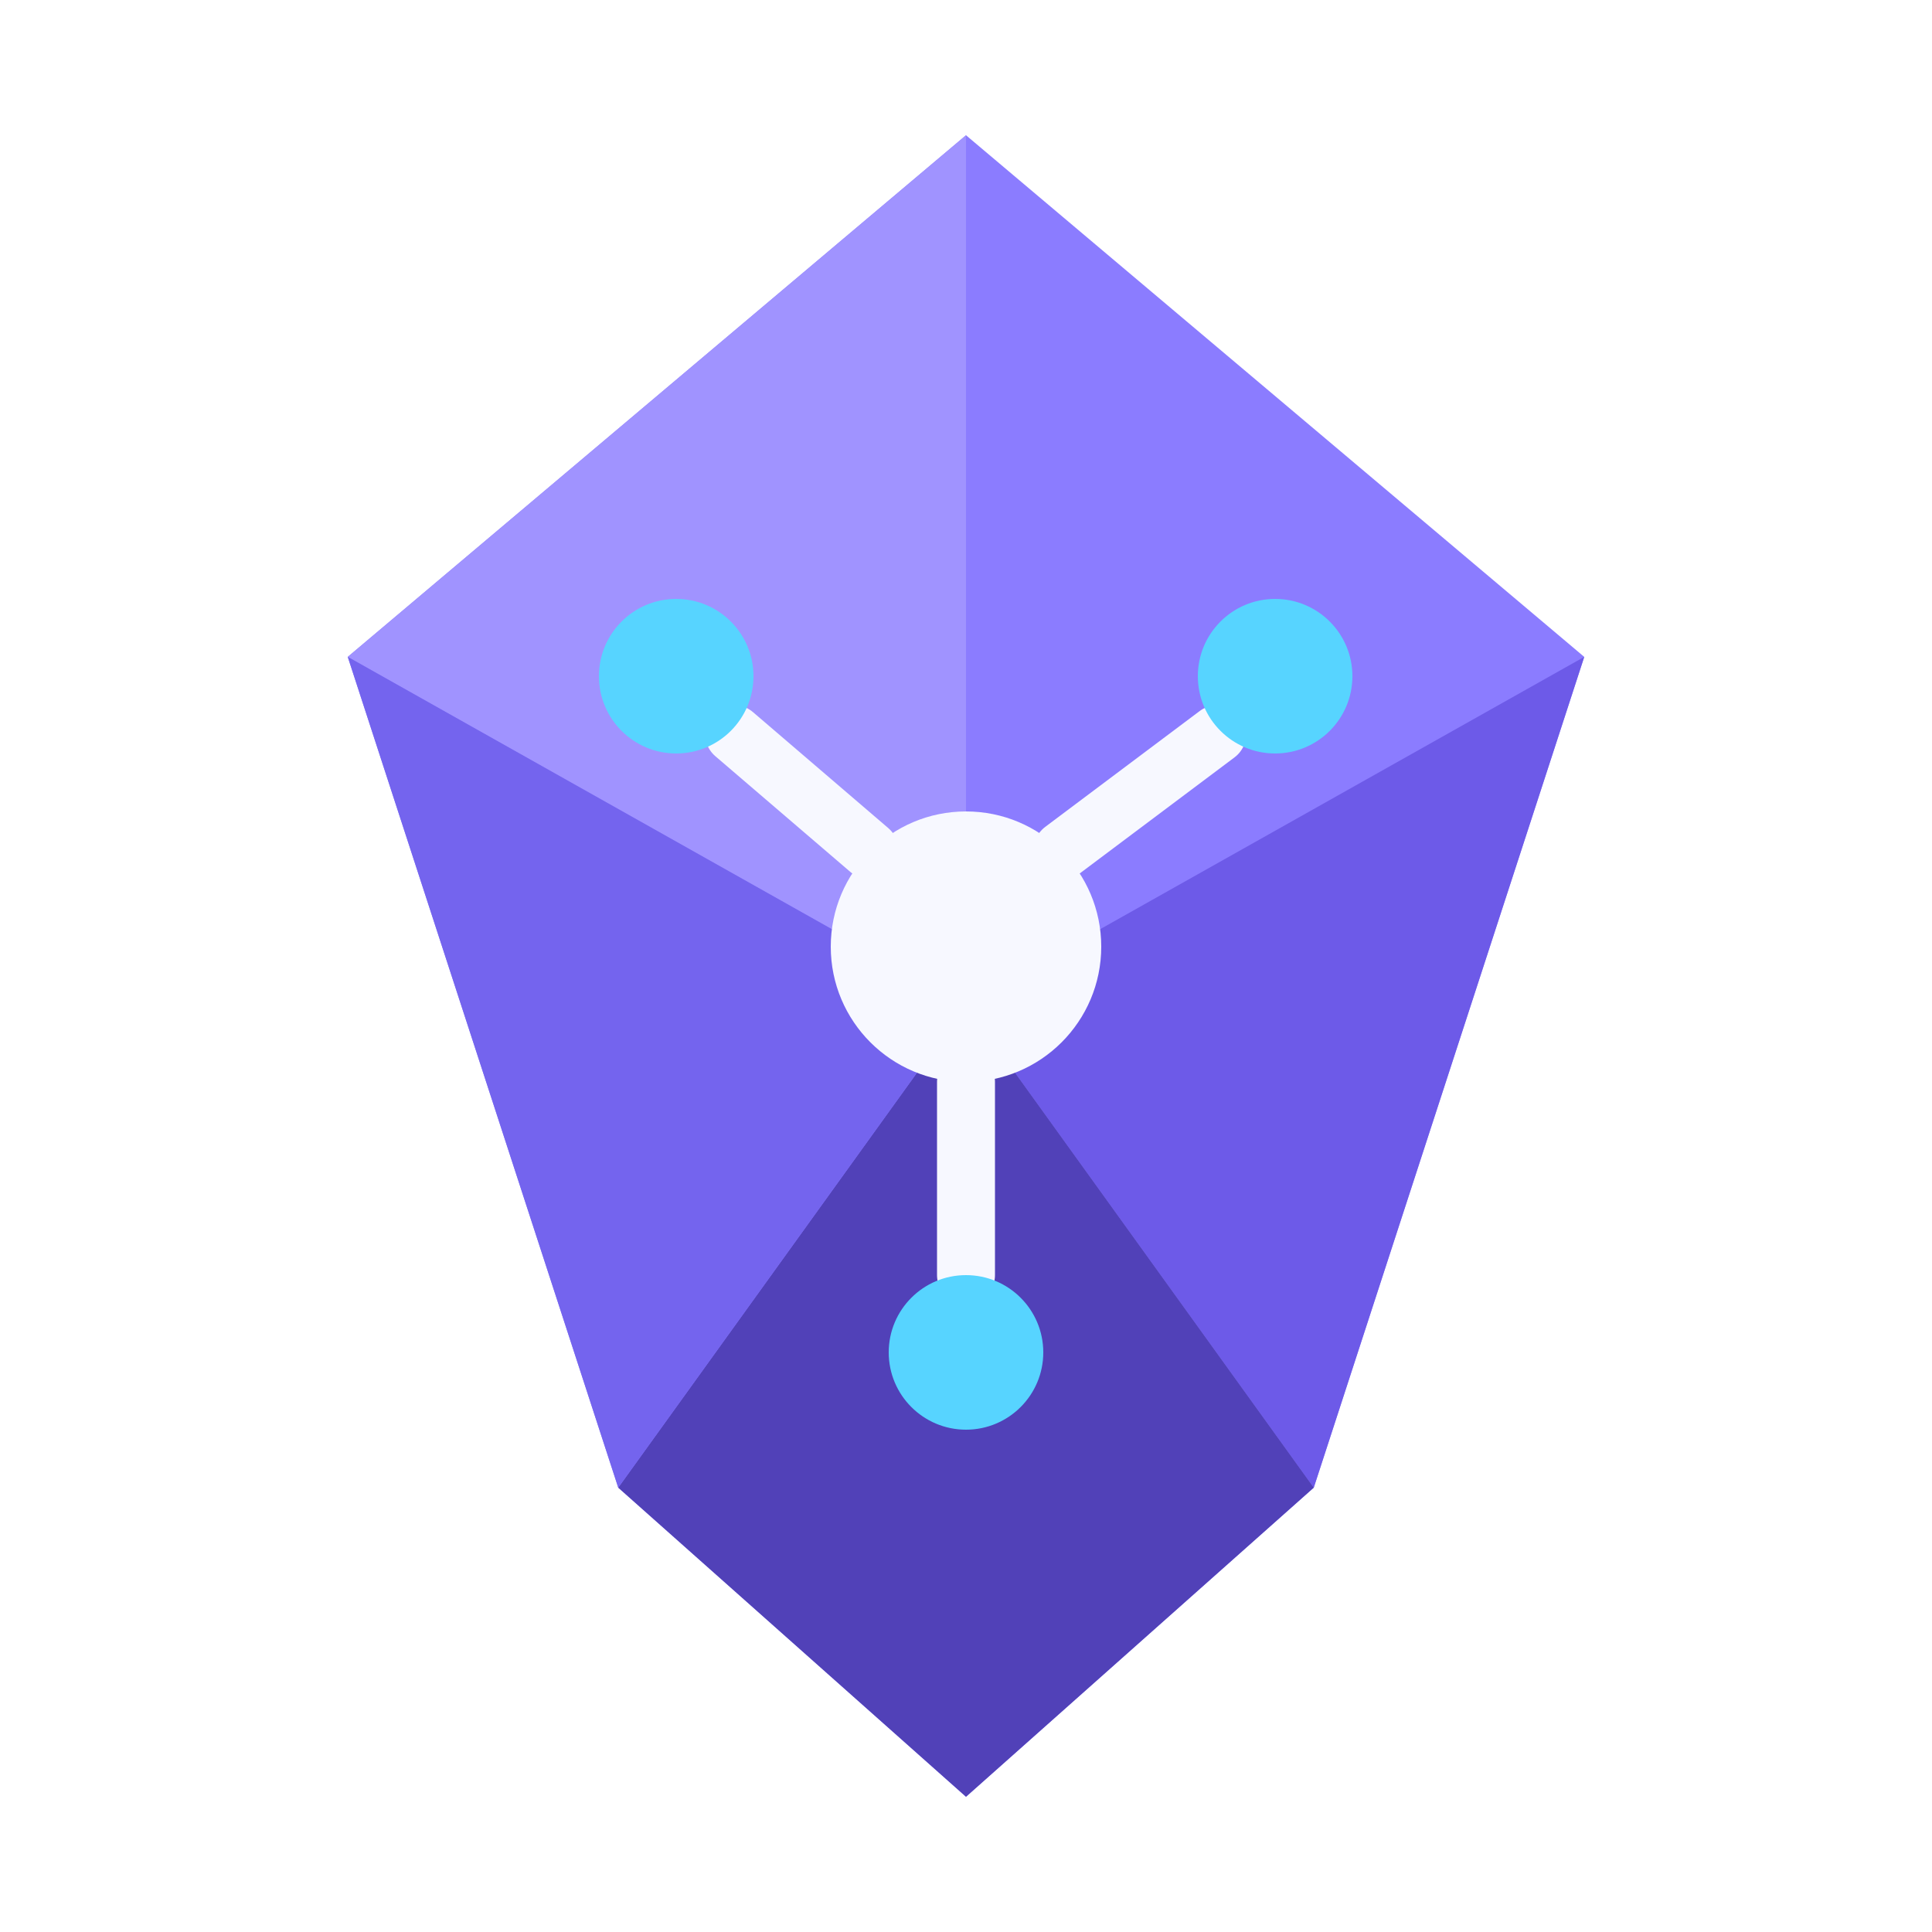
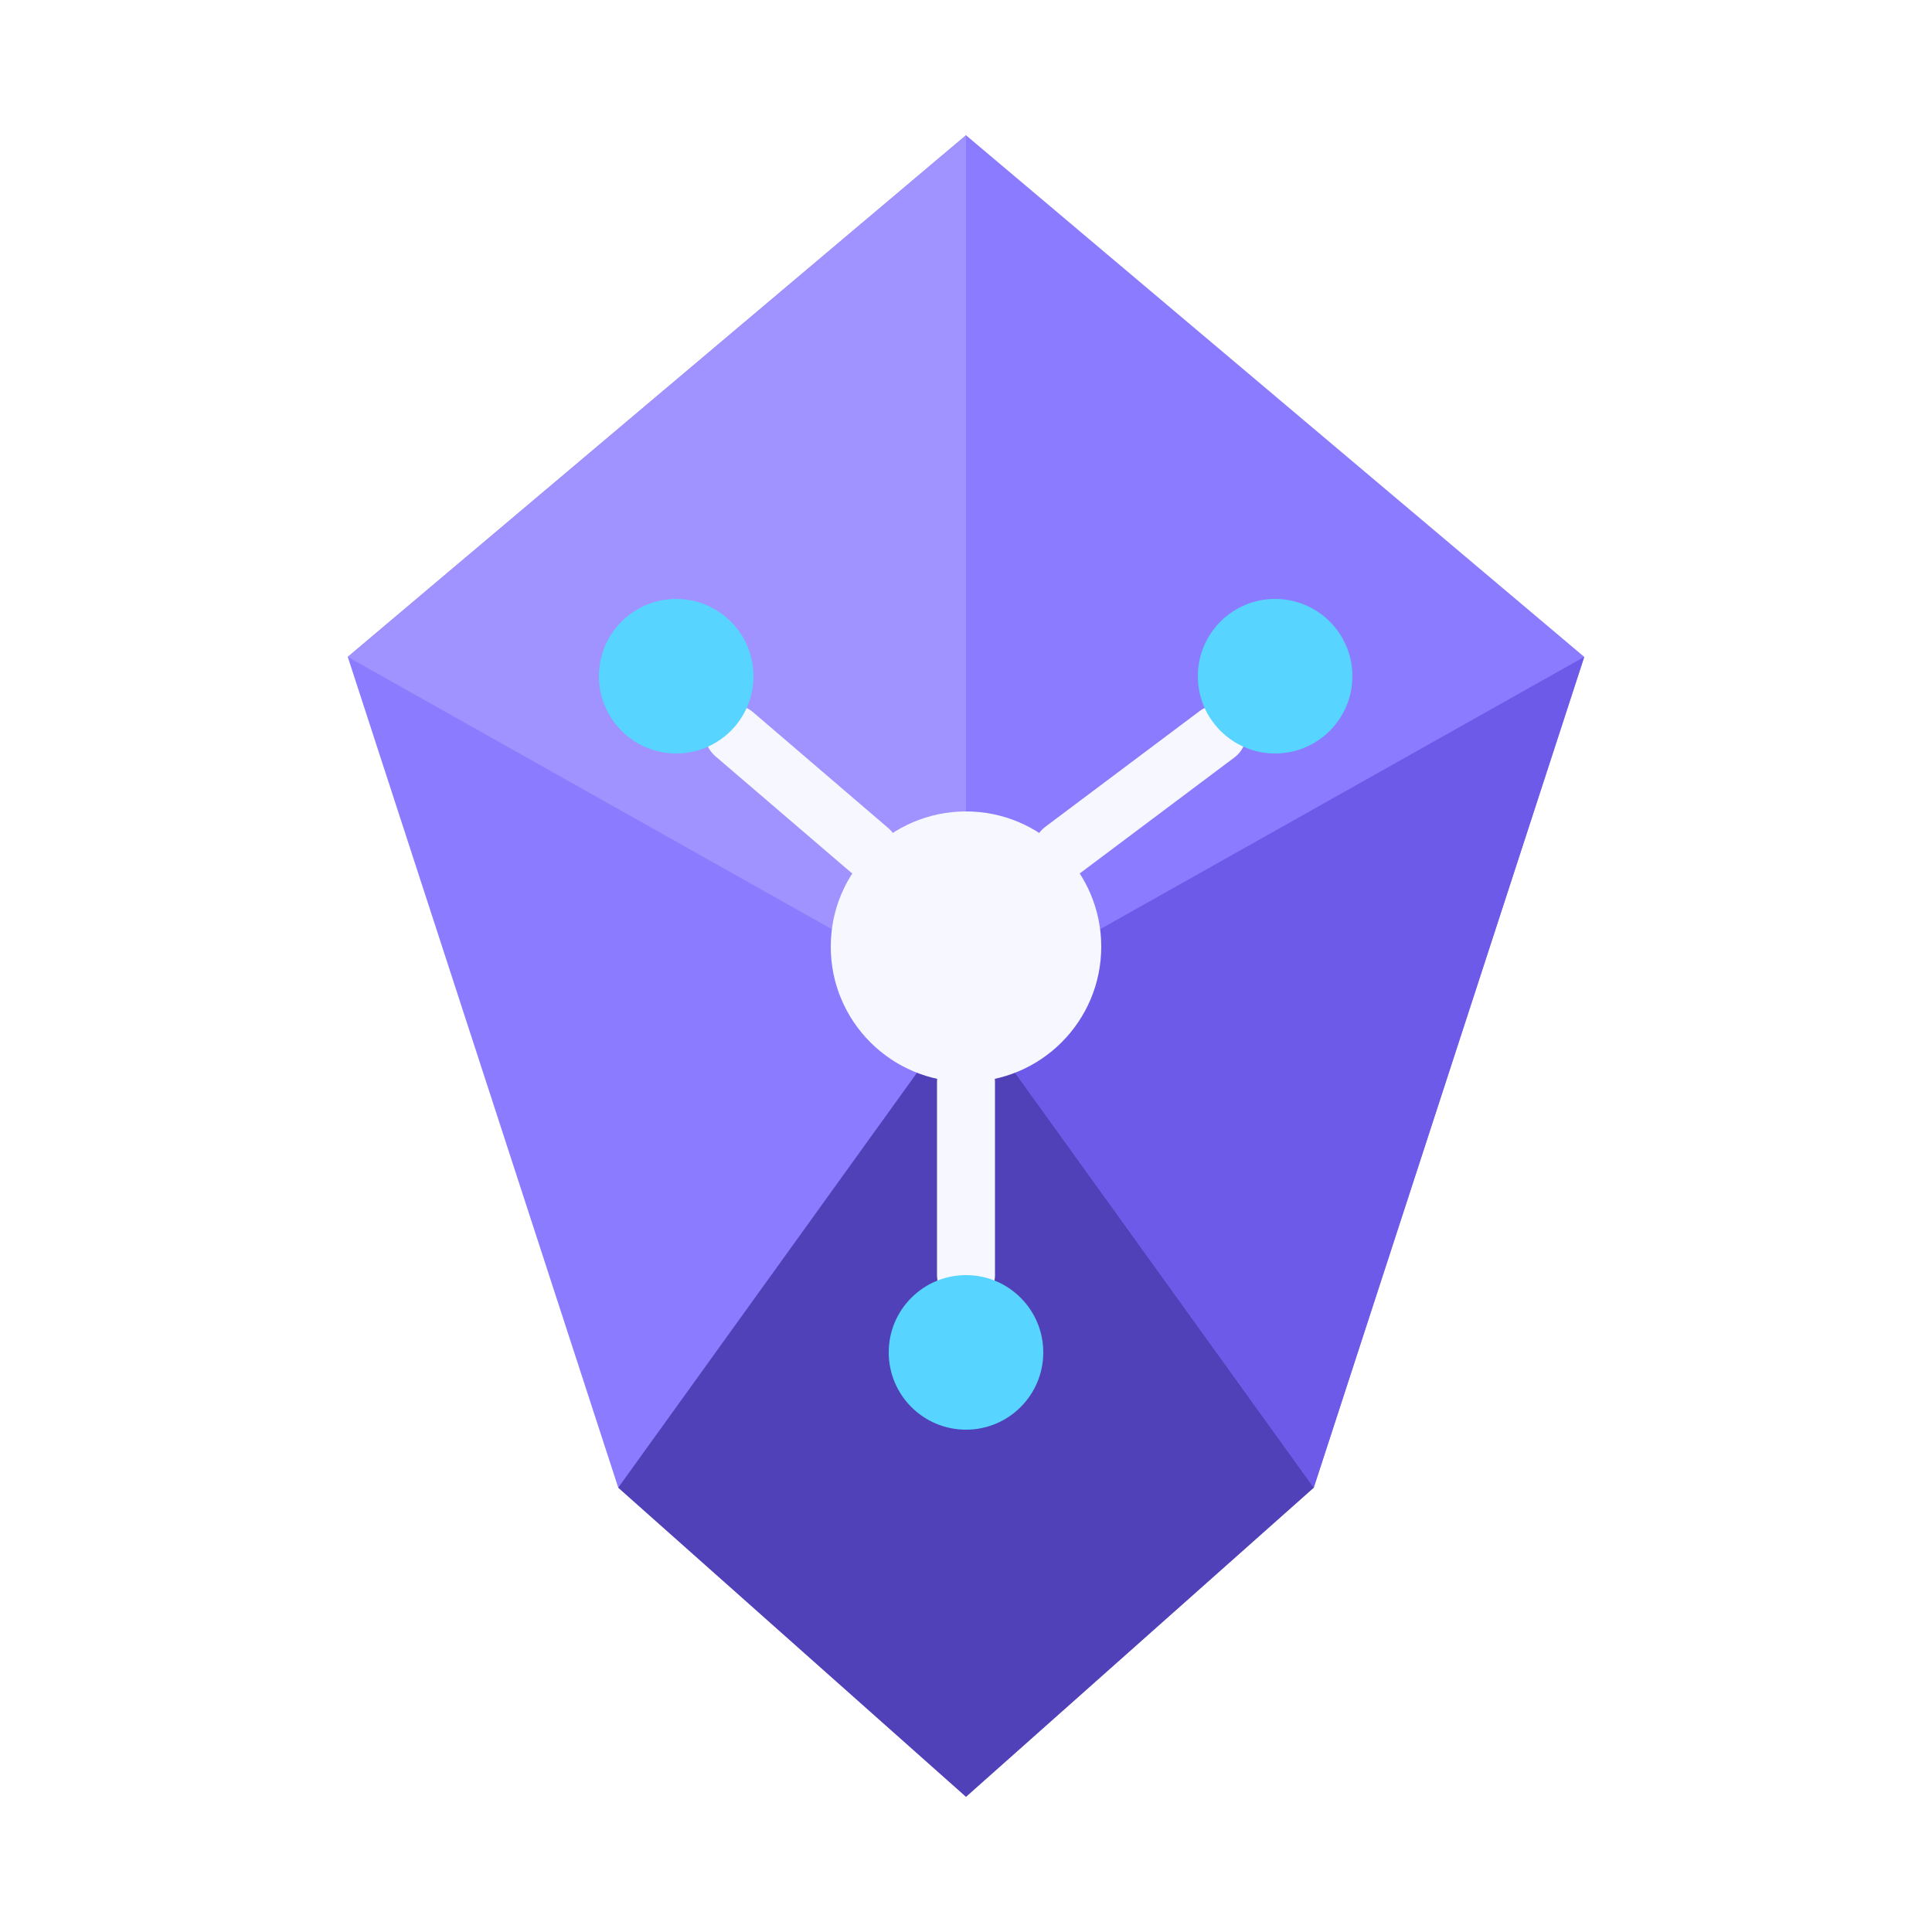
<svg xmlns="http://www.w3.org/2000/svg" viewBox="0 0 100 100" fill="none" role="img" aria-labelledby="title desc">
  <path d="M50 7 82 34 68 77 50 93 32 77 18 34 50 7Z" fill="#8B7CFF" />
  <path d="M50 7v45L18 34 50 7Z" fill="#A093FF" />
  <path d="m50 52 32-18-14 43-18-25Z" fill="#6D5AE8" />
  <path d="m50 52 18 25-18 16-18-16 18-25Z" fill="#5141B8" />
-   <path d="m50 52-32-18 14 43 18-25Z" fill="#7464EE" />
  <path d="M45 44 38 38M55 44l8-6M50 56v10" stroke="#F7F8FF" stroke-width="3" stroke-linecap="round" />
  <circle cx="50" cy="49" r="7" fill="#F7F8FF" />
  <circle cx="35" cy="35" r="4" fill="#57D4FF" />
  <circle cx="66" cy="35" r="4" fill="#57D4FF" />
  <circle cx="50" cy="70" r="4" fill="#57D4FF" />
</svg>
